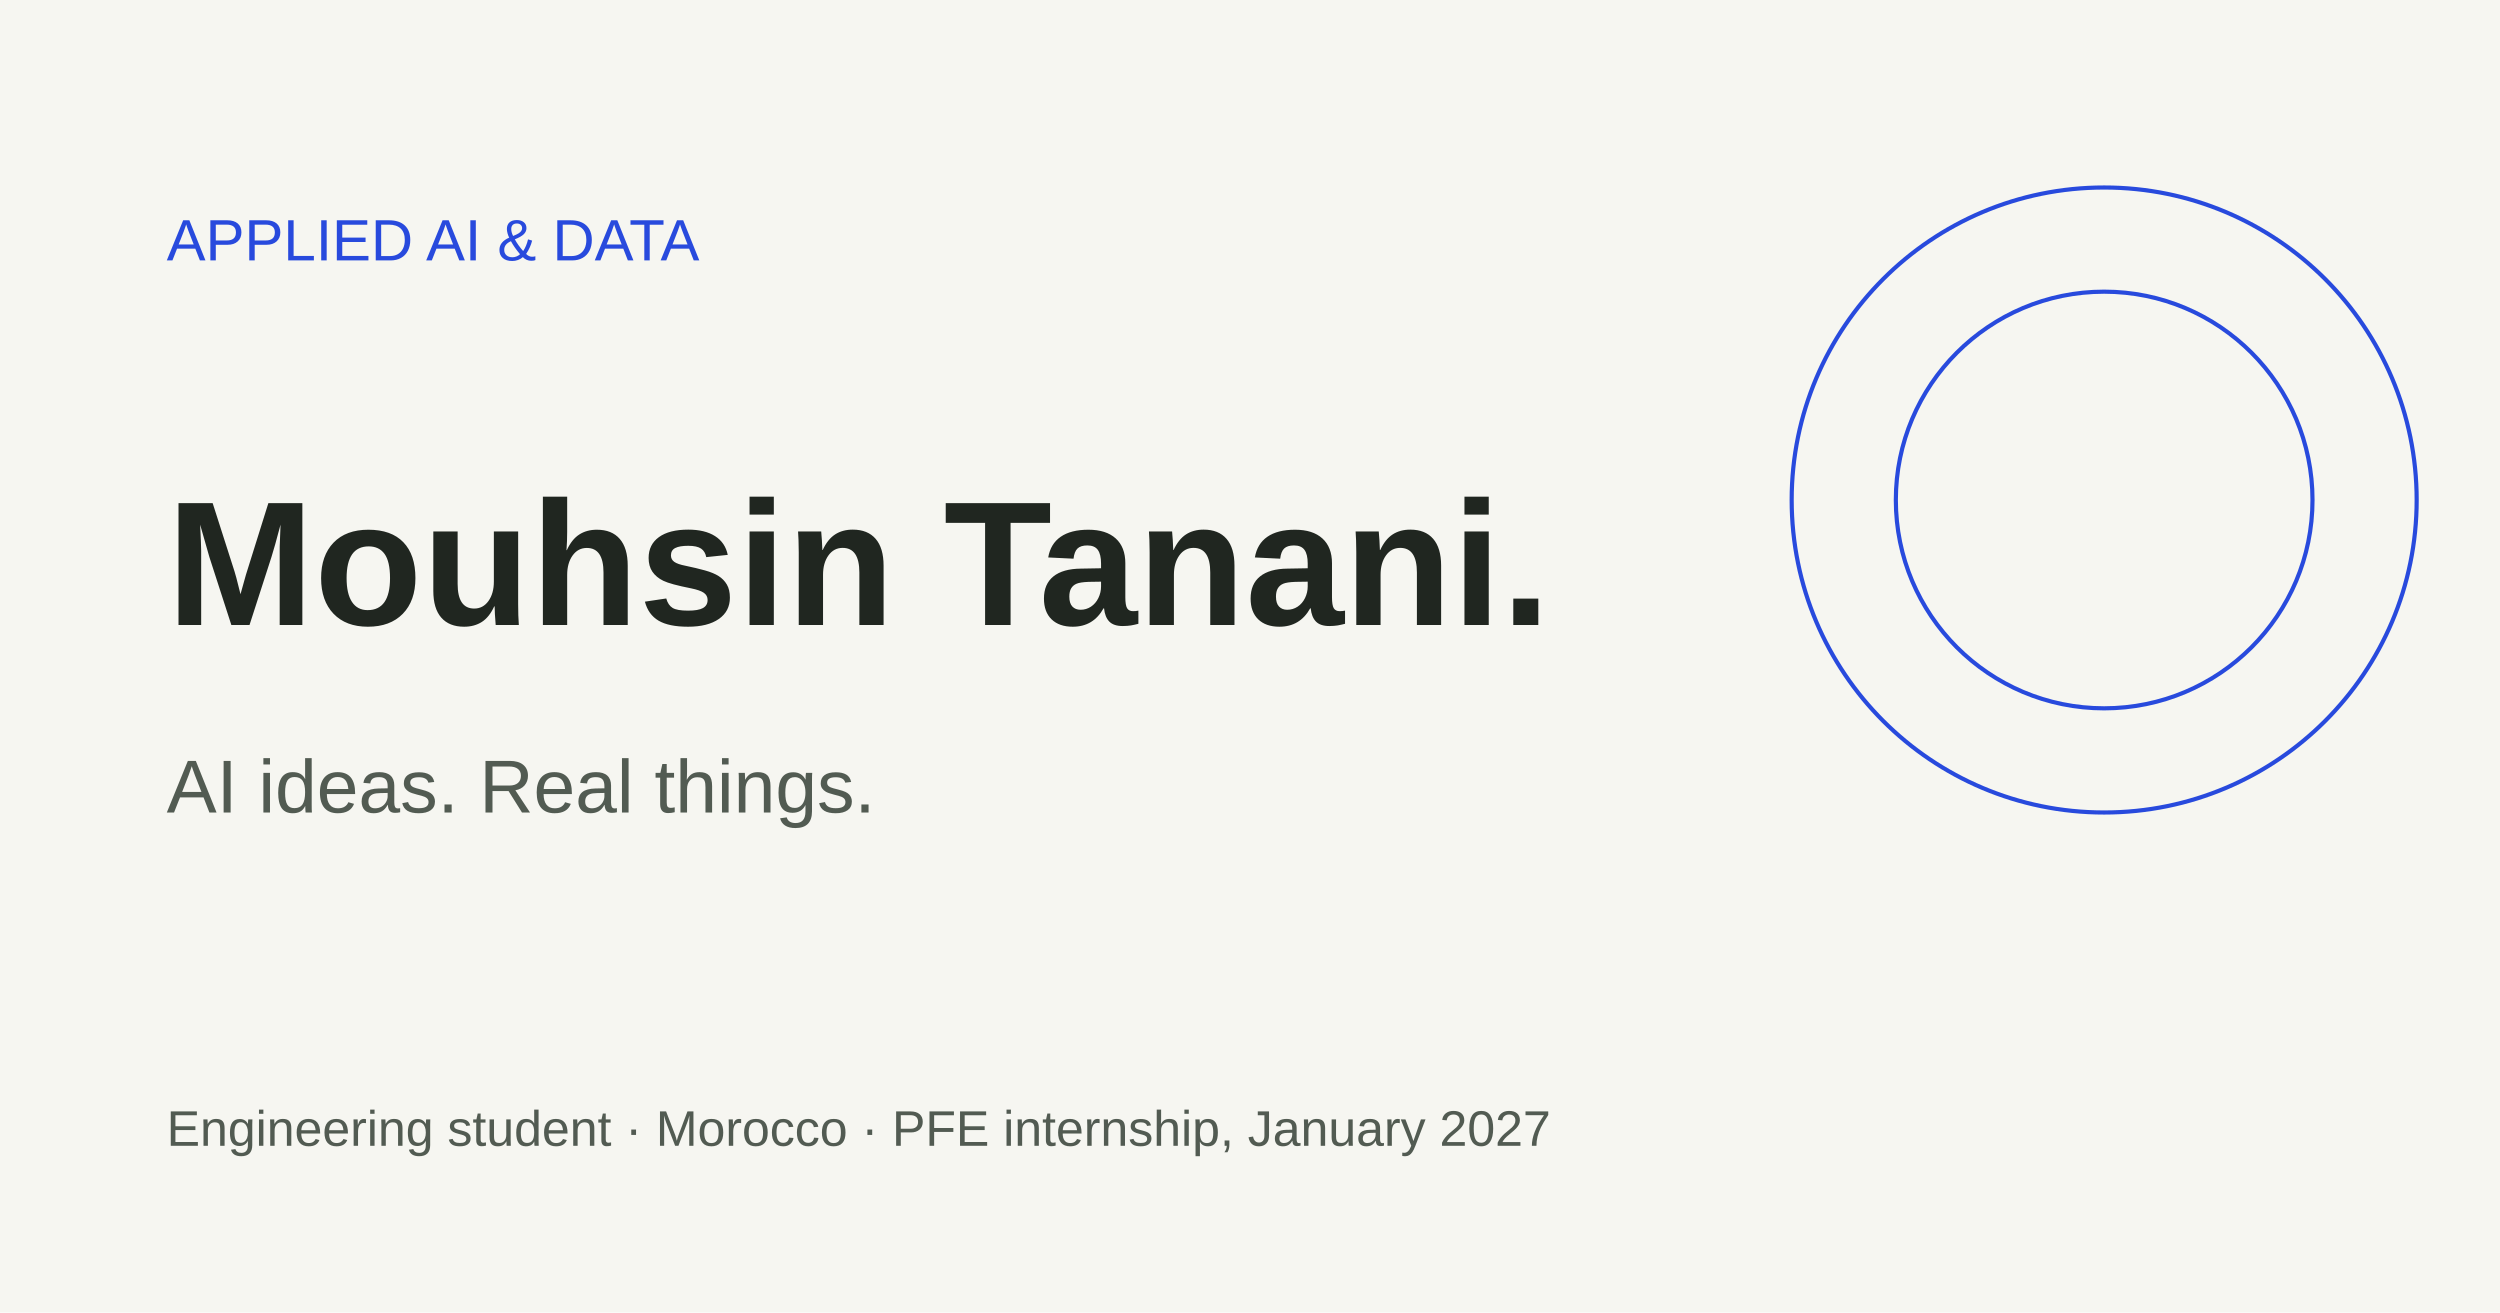
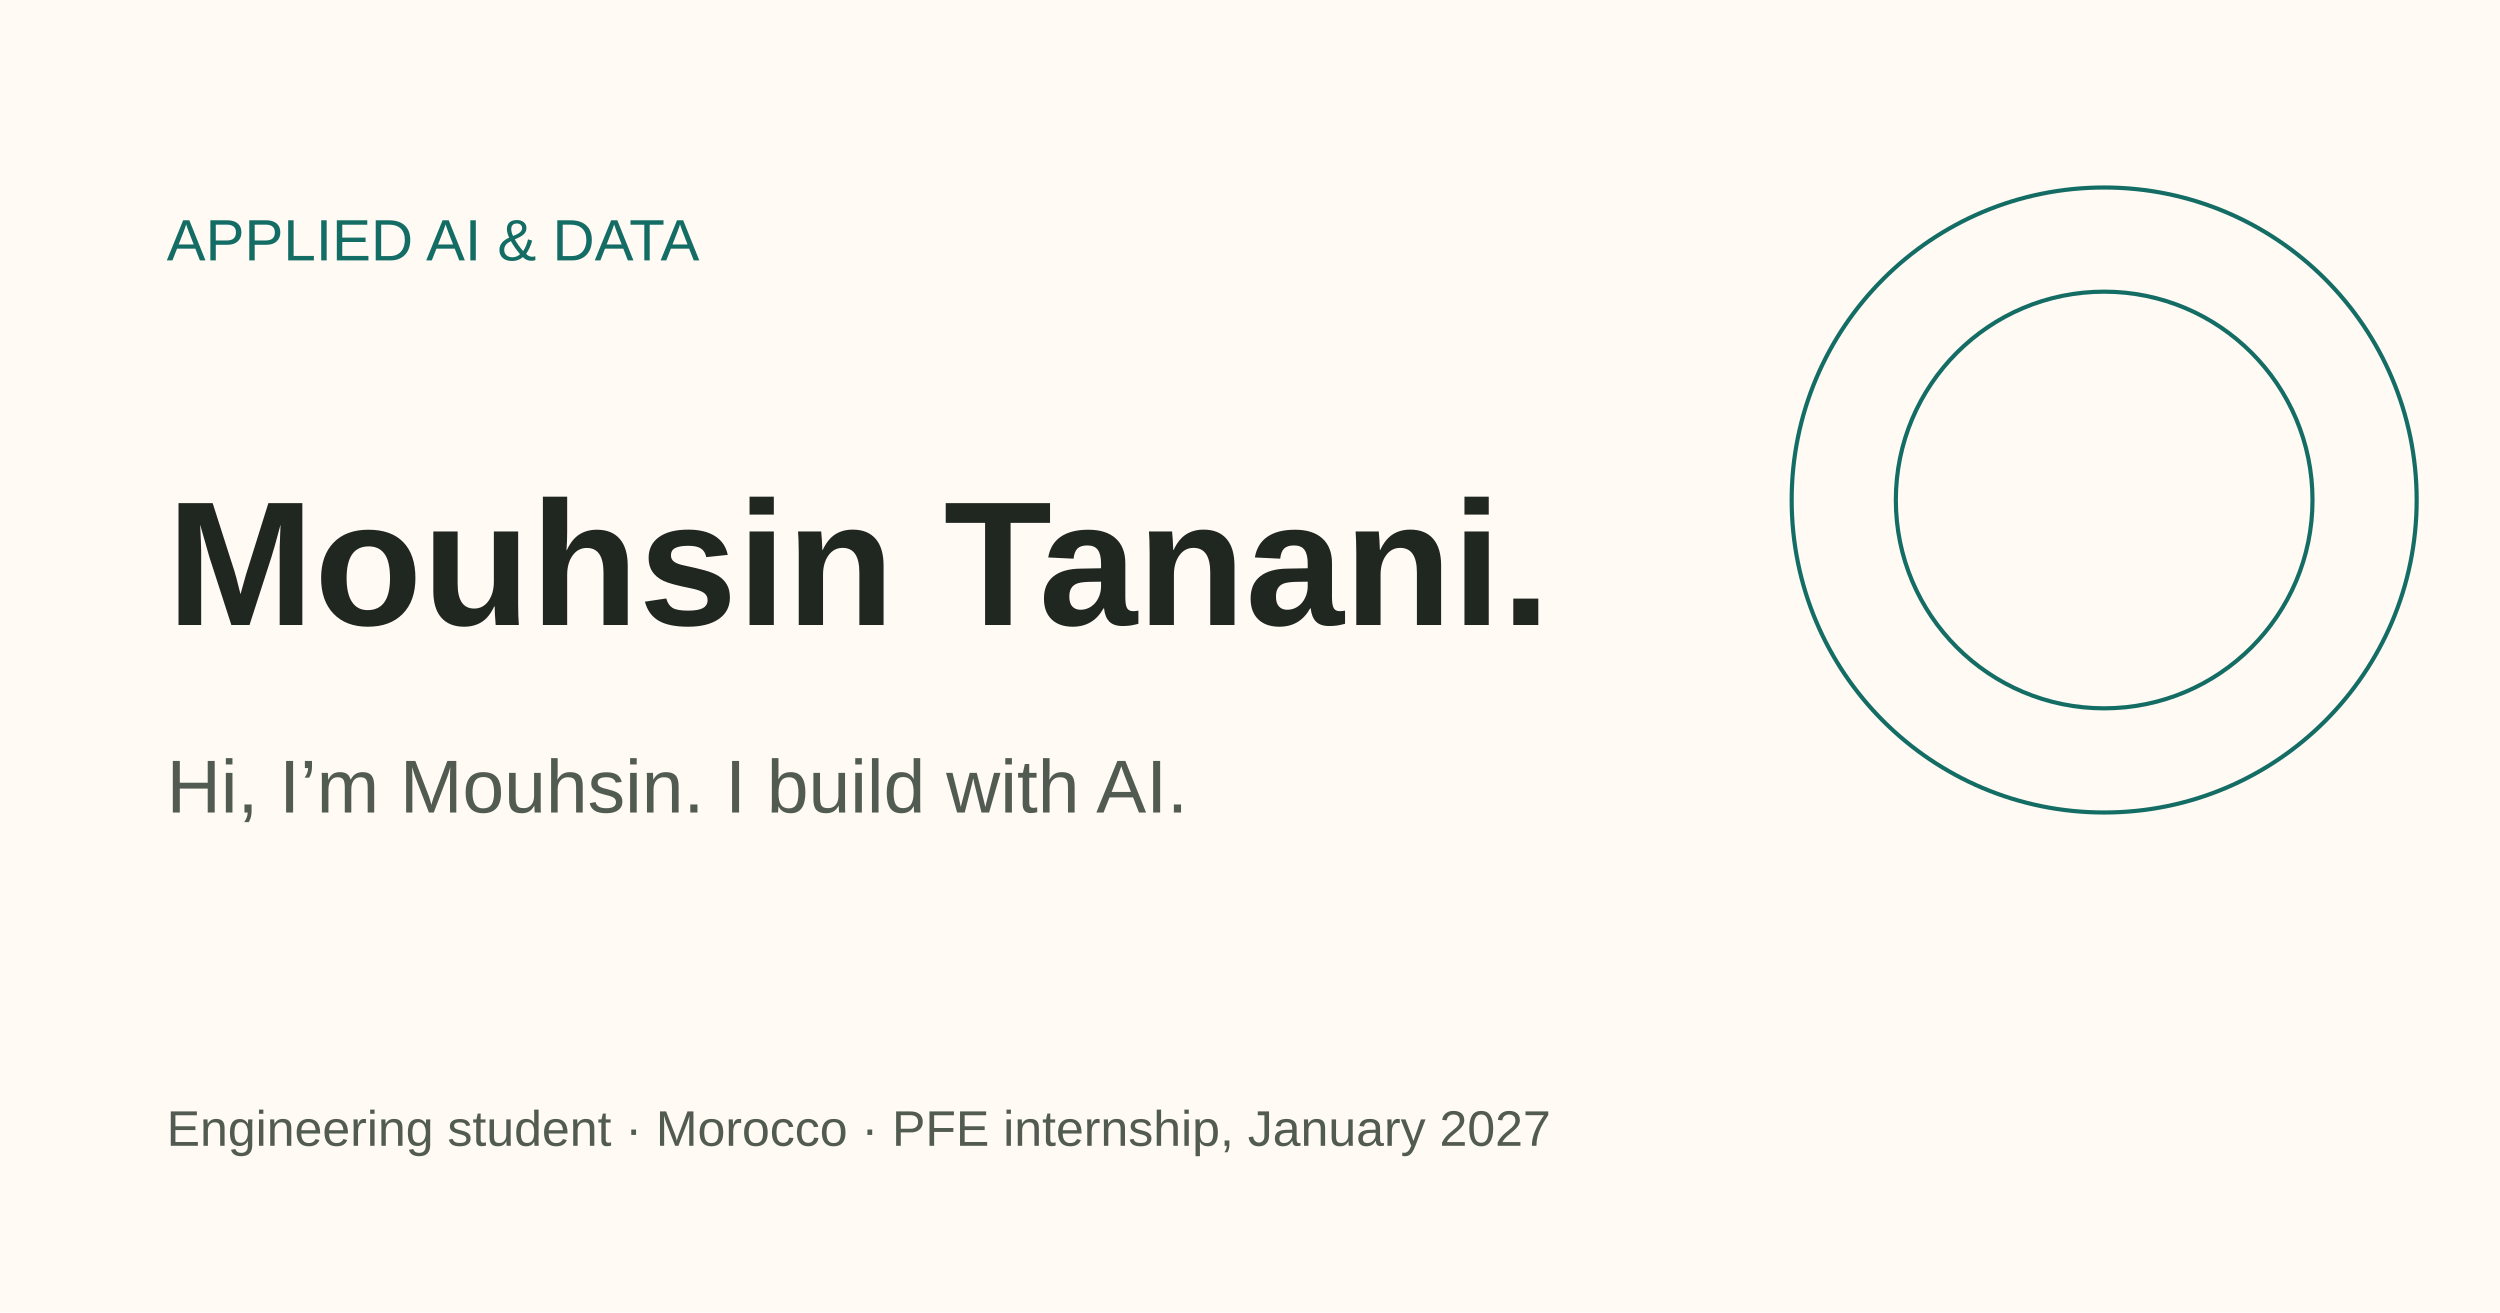
<svg xmlns="http://www.w3.org/2000/svg" width="1200" height="630" viewBox="0 0 1200 630">
-   <rect width="1200" height="630" fill="#f6f6f1" />
-   <circle cx="1010" cy="240" r="150" fill="none" stroke="#284add" stroke-width="2" />
-   <circle cx="1010" cy="240" r="100" fill="none" stroke="#284add" stroke-width="2" />
-   <text x="80" y="125" font-family="Arial,sans-serif" font-size="28" fill="#284add">APPLIED AI &amp; DATA</text>
+   <rect width="1200" height="630" fill="#fffaf4" />
+   <circle cx="1010" cy="240" r="150" fill="none" stroke="#146d64" stroke-width="2" />
+   <circle cx="1010" cy="240" r="100" fill="none" stroke="#146d64" stroke-width="2" />
+   <text x="80" y="125" font-family="Arial,sans-serif" font-size="28" fill="#146d64">APPLIED AI &amp; DATA</text>
  <text x="80" y="300" font-family="Arial,sans-serif" font-size="85" font-weight="bold" fill="#202620">Mouhsin Tanani.</text>
-   <text x="80" y="390" font-family="Arial,sans-serif" font-size="36" fill="#525b52">AI ideas. Real things.</text>
+   <text x="80" y="390" font-family="Arial,sans-serif" font-size="36" fill="#525b52">Hi, I’m Mouhsin. I build with AI.</text>
  <text x="80" y="550" font-family="Arial,sans-serif" font-size="24" fill="#525b52">Engineering student · Morocco · PFE internship, January 2027</text>
</svg>
